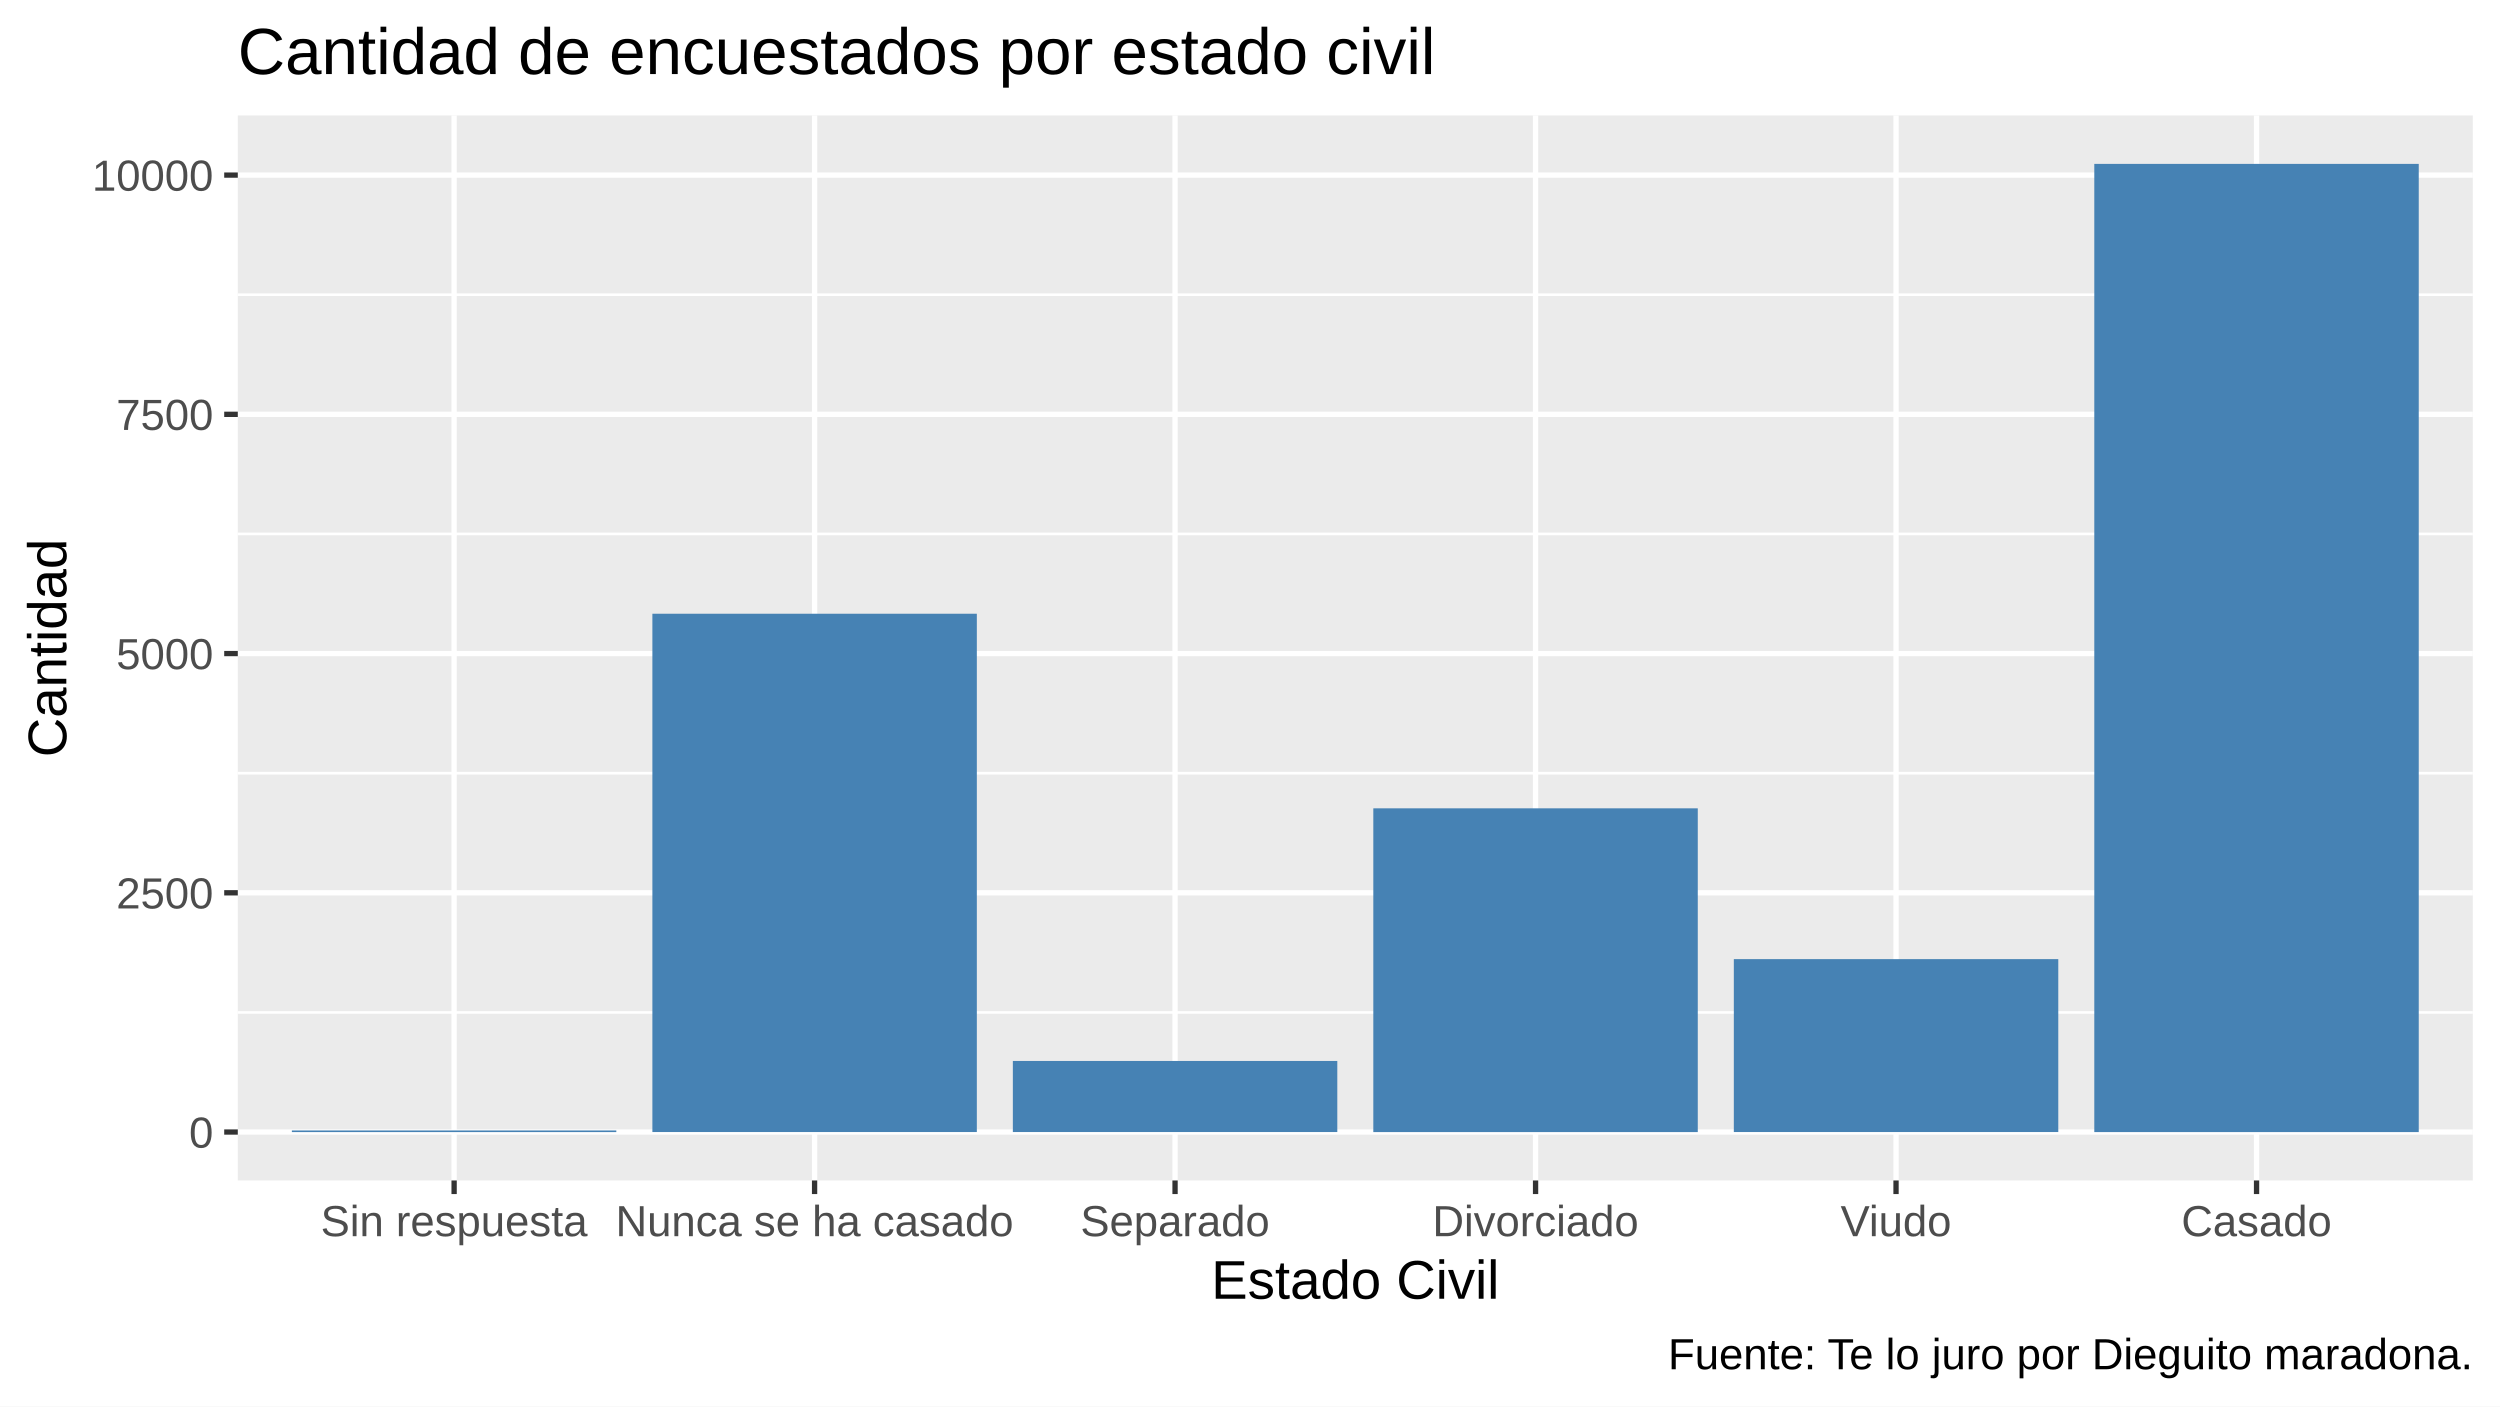
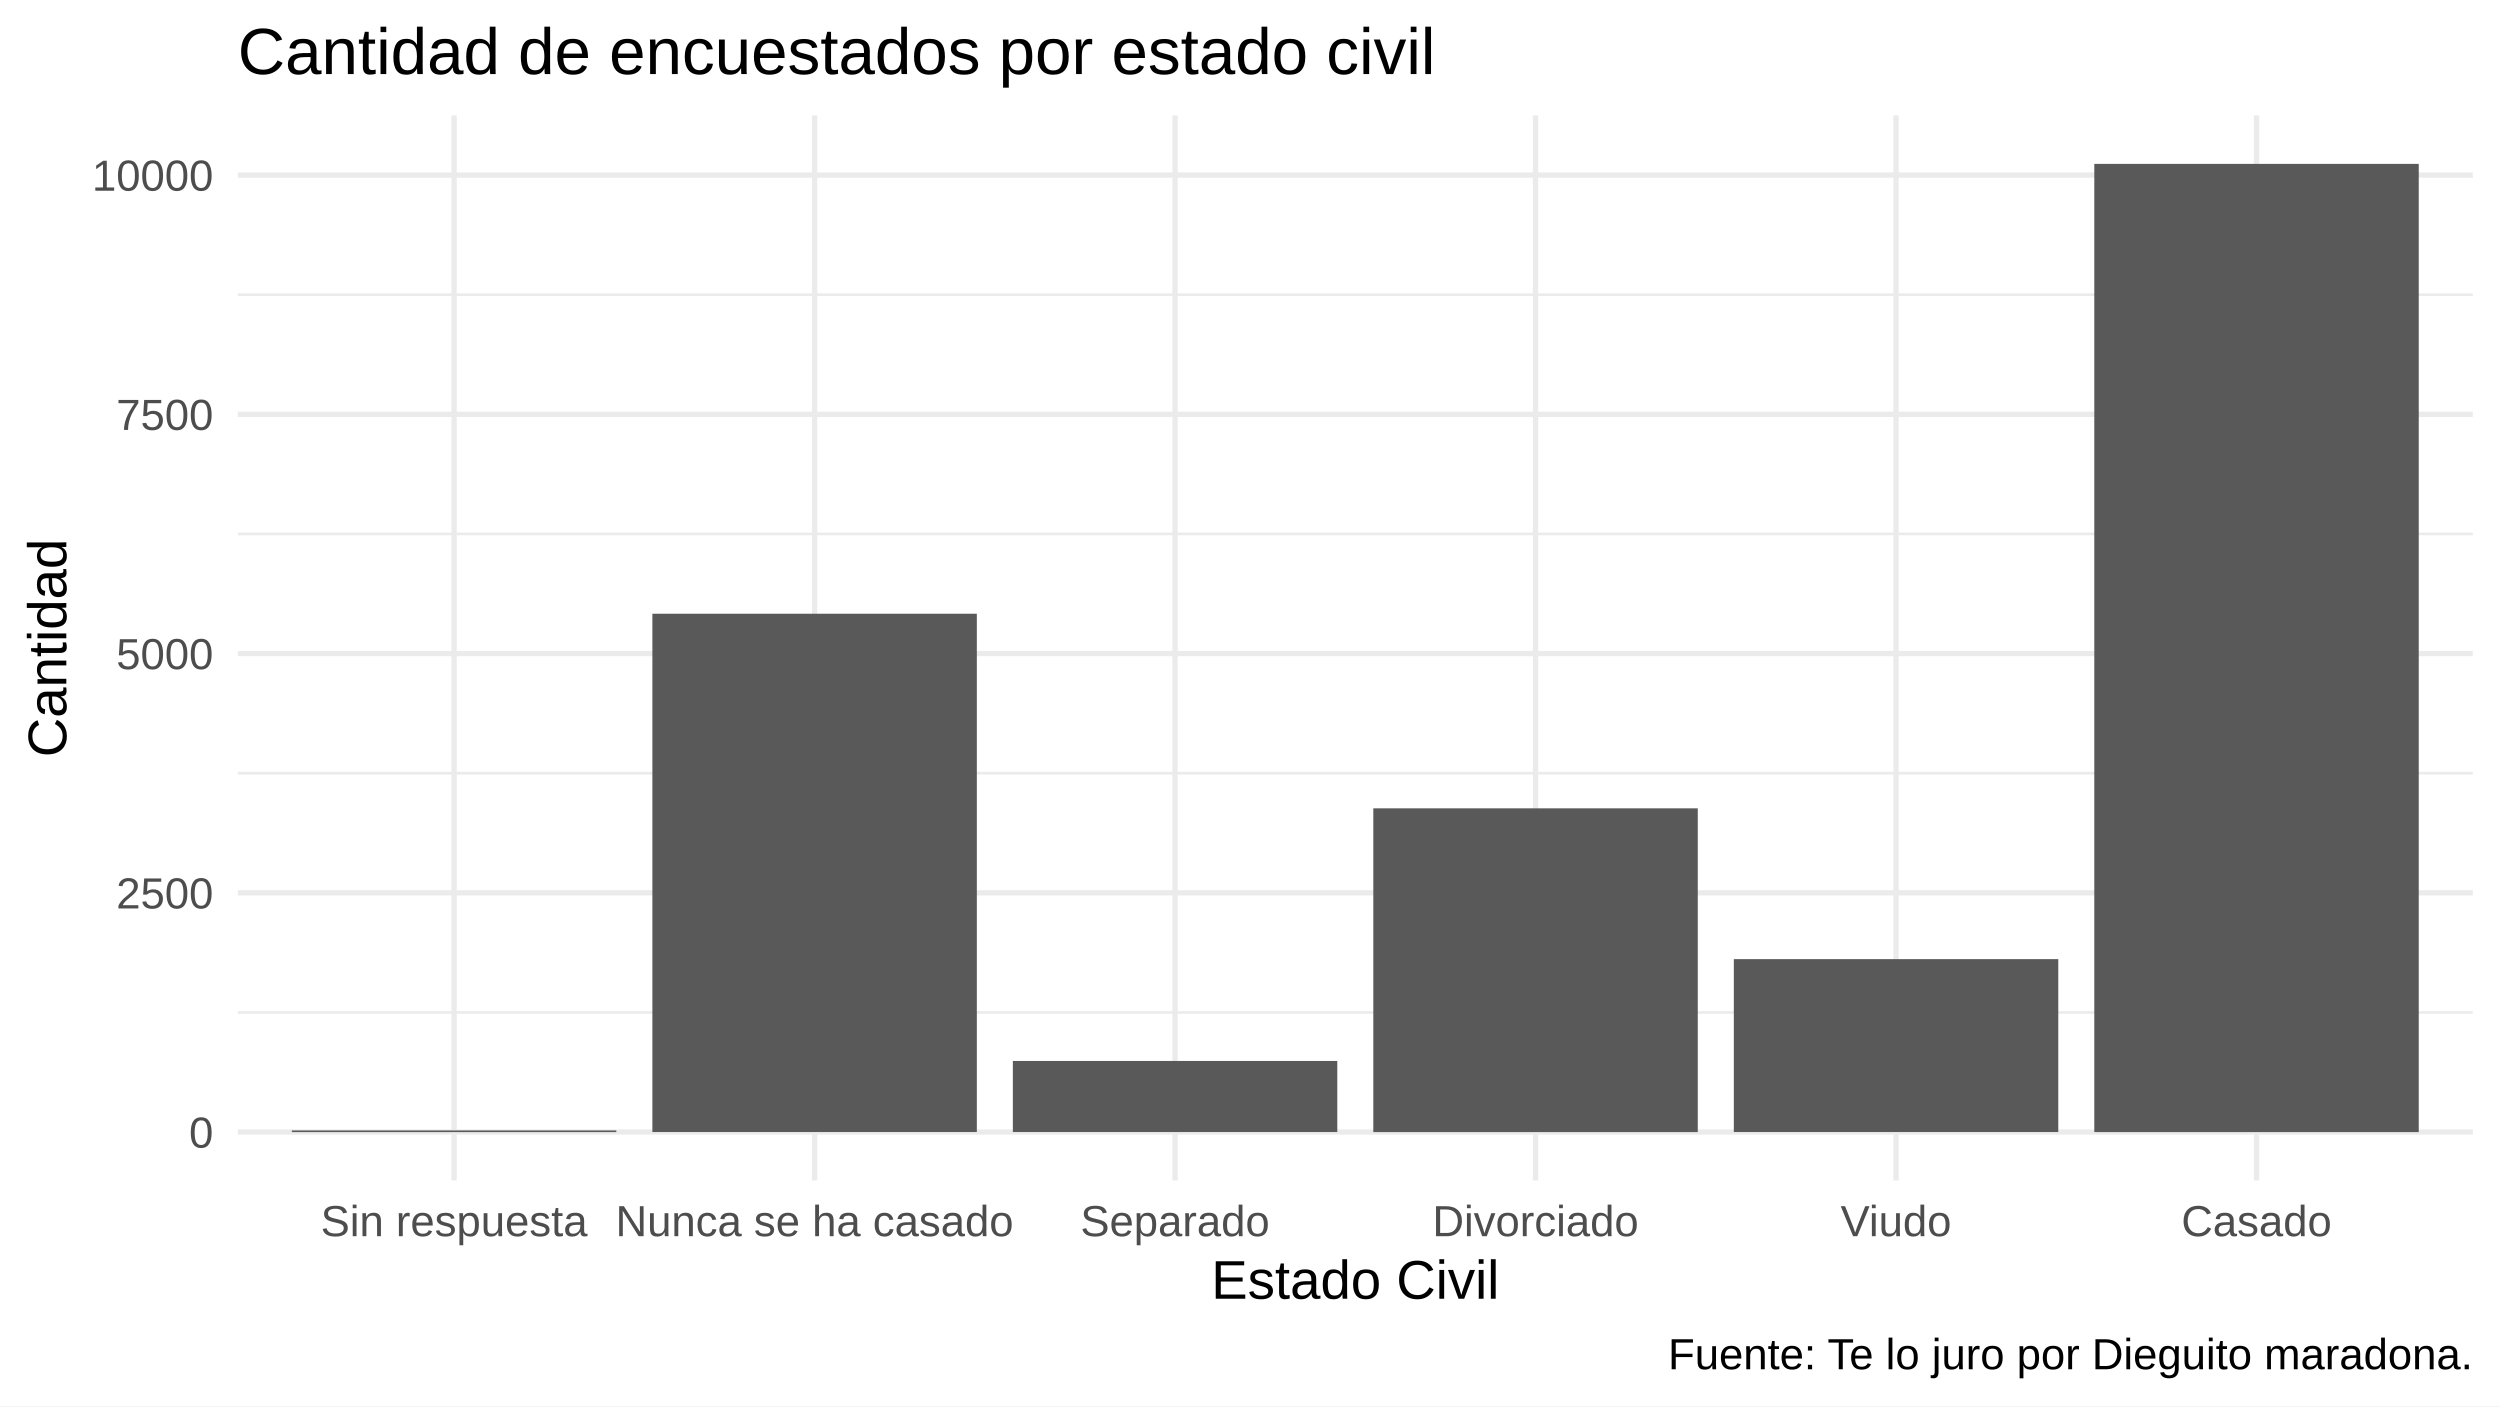
<svg xmlns="http://www.w3.org/2000/svg" class="svglite" width="504.00pt" height="283.50pt" viewBox="0 0 504.00 283.50">
  <defs>
    <style type="text/css">
    .svglite line, .svglite polyline, .svglite polygon, .svglite path, .svglite rect, .svglite circle {
      fill: none;
      stroke: #000000;
      stroke-linecap: round;
      stroke-linejoin: round;
      stroke-miterlimit: 10.00;
    }
  </style>
  </defs>
  <rect width="100%" height="100%" style="stroke: none; fill: #FFFFFF;" />
  <defs>
    <clipPath id="cpMC4wMHw1MDQuMDB8MC4wMHwyODMuNTA=">
      <rect x="0.00" y="0.00" width="504.00" height="283.50" />
    </clipPath>
  </defs>
  <g clip-path="url(#cpMC4wMHw1MDQuMDB8MC4wMHwyODMuNTA=)">
-     <rect x="0.00" y="0.00" width="504.00" height="283.50" style="stroke-width: 1.07; stroke: #FFFFFF; fill: #FFFFFF;" />
-   </g>
+ </g>
  <defs>
    <clipPath id="cpNDcuOTR8NDk4LjUyfDIzLjI4fDIzNy45OA==">
      <rect x="47.94" y="23.28" width="450.58" height="214.70" />
    </clipPath>
  </defs>
  <g clip-path="url(#cpNDcuOTR8NDk4LjUyfDIzLjI4fDIzNy45OA==)">
-     <rect x="47.94" y="23.28" width="450.58" height="214.70" style="stroke-width: 1.07; stroke: none; fill: #EBEBEB;" />
-     <polyline points="47.94,204.11 498.52,204.11 " style="stroke-width: 0.53; stroke: #FFFFFF; stroke-linecap: butt;" />
-     <polyline points="47.94,155.88 498.52,155.88 " style="stroke-width: 0.53; stroke: #FFFFFF; stroke-linecap: butt;" />
-     <polyline points="47.94,107.64 498.52,107.64 " style="stroke-width: 0.53; stroke: #FFFFFF; stroke-linecap: butt;" />
-     <polyline points="47.94,59.41 498.52,59.41 " style="stroke-width: 0.53; stroke: #FFFFFF; stroke-linecap: butt;" />
-     <polyline points="47.94,228.22 498.52,228.22 " style="stroke-width: 1.07; stroke: #FFFFFF; stroke-linecap: butt;" />
-     <polyline points="47.94,179.99 498.52,179.99 " style="stroke-width: 1.07; stroke: #FFFFFF; stroke-linecap: butt;" />
-     <polyline points="47.94,131.76 498.52,131.76 " style="stroke-width: 1.07; stroke: #FFFFFF; stroke-linecap: butt;" />
-     <polyline points="47.94,83.53 498.52,83.53 " style="stroke-width: 1.07; stroke: #FFFFFF; stroke-linecap: butt;" />
-     <polyline points="47.94,35.30 498.52,35.30 " style="stroke-width: 1.07; stroke: #FFFFFF; stroke-linecap: butt;" />
-     <polyline points="91.55,237.98 91.55,23.28 " style="stroke-width: 1.07; stroke: #FFFFFF; stroke-linecap: butt;" />
-     <polyline points="164.22,237.98 164.22,23.28 " style="stroke-width: 1.07; stroke: #FFFFFF; stroke-linecap: butt;" />
-     <polyline points="236.89,237.98 236.89,23.28 " style="stroke-width: 1.07; stroke: #FFFFFF; stroke-linecap: butt;" />
-     <polyline points="309.57,237.98 309.57,23.28 " style="stroke-width: 1.07; stroke: #FFFFFF; stroke-linecap: butt;" />
-     <polyline points="382.24,237.98 382.24,23.28 " style="stroke-width: 1.07; stroke: #FFFFFF; stroke-linecap: butt;" />
-     <polyline points="454.92,237.98 454.92,23.28 " style="stroke-width: 1.07; stroke: #FFFFFF; stroke-linecap: butt;" />
-     <rect x="58.84" y="227.90" width="65.41" height="0.33" style="stroke-width: 1.07; stroke: none; stroke-linecap: square; stroke-linejoin: miter; fill: #4682B4;" />
-     <rect x="131.52" y="123.73" width="65.41" height="104.49" style="stroke-width: 1.07; stroke: none; stroke-linecap: square; stroke-linejoin: miter; fill: #4682B4;" />
-     <rect x="204.19" y="213.89" width="65.41" height="14.33" style="stroke-width: 1.07; stroke: none; stroke-linecap: square; stroke-linejoin: miter; fill: #4682B4;" />
-     <rect x="276.86" y="162.96" width="65.41" height="65.27" style="stroke-width: 1.07; stroke: none; stroke-linecap: square; stroke-linejoin: miter; fill: #4682B4;" />
-     <rect x="349.54" y="193.36" width="65.41" height="34.86" style="stroke-width: 1.07; stroke: none; stroke-linecap: square; stroke-linejoin: miter; fill: #4682B4;" />
-     <rect x="422.21" y="33.04" width="65.41" height="195.19" style="stroke-width: 1.07; stroke: none; stroke-linecap: square; stroke-linejoin: miter; fill: #4682B4;" />
+     <polyline points="47.94,204.11 498.52,204.11 " style="stroke-width: 0.53; stroke: #EBEBEB; stroke-linecap: butt;" />
+     <polyline points="47.94,155.88 498.52,155.88 " style="stroke-width: 0.53; stroke: #EBEBEB; stroke-linecap: butt;" />
+     <polyline points="47.94,107.64 498.52,107.64 " style="stroke-width: 0.53; stroke: #EBEBEB; stroke-linecap: butt;" />
+     <polyline points="47.94,59.41 498.52,59.41 " style="stroke-width: 0.53; stroke: #EBEBEB; stroke-linecap: butt;" />
+     <polyline points="47.94,228.22 498.52,228.22 " style="stroke-width: 1.07; stroke: #EBEBEB; stroke-linecap: butt;" />
+     <polyline points="47.94,179.99 498.52,179.99 " style="stroke-width: 1.07; stroke: #EBEBEB; stroke-linecap: butt;" />
+     <polyline points="47.94,131.76 498.52,131.76 " style="stroke-width: 1.07; stroke: #EBEBEB; stroke-linecap: butt;" />
+     <polyline points="47.94,83.53 498.52,83.53 " style="stroke-width: 1.07; stroke: #EBEBEB; stroke-linecap: butt;" />
+     <polyline points="47.94,35.30 498.52,35.30 " style="stroke-width: 1.07; stroke: #EBEBEB; stroke-linecap: butt;" />
+     <polyline points="91.55,237.98 91.55,23.28 " style="stroke-width: 1.07; stroke: #EBEBEB; stroke-linecap: butt;" />
+     <polyline points="164.22,237.98 164.22,23.28 " style="stroke-width: 1.07; stroke: #EBEBEB; stroke-linecap: butt;" />
+     <polyline points="236.89,237.98 236.89,23.28 " style="stroke-width: 1.07; stroke: #EBEBEB; stroke-linecap: butt;" />
+     <polyline points="309.57,237.98 309.57,23.28 " style="stroke-width: 1.07; stroke: #EBEBEB; stroke-linecap: butt;" />
+     <polyline points="382.24,237.98 382.24,23.28 " style="stroke-width: 1.07; stroke: #EBEBEB; stroke-linecap: butt;" />
+     <polyline points="454.92,237.98 454.92,23.28 " style="stroke-width: 1.07; stroke: #EBEBEB; stroke-linecap: butt;" />
+     <rect x="58.84" y="227.90" width="65.41" height="0.33" style="stroke-width: 1.07; stroke: none; stroke-linecap: square; stroke-linejoin: miter; fill: #595959;" />
+     <rect x="131.52" y="123.73" width="65.41" height="104.49" style="stroke-width: 1.07; stroke: none; stroke-linecap: square; stroke-linejoin: miter; fill: #595959;" />
+     <rect x="204.19" y="213.89" width="65.41" height="14.33" style="stroke-width: 1.07; stroke: none; stroke-linecap: square; stroke-linejoin: miter; fill: #595959;" />
+     <rect x="276.86" y="162.96" width="65.41" height="65.27" style="stroke-width: 1.07; stroke: none; stroke-linecap: square; stroke-linejoin: miter; fill: #595959;" />
+     <rect x="349.54" y="193.36" width="65.41" height="34.86" style="stroke-width: 1.07; stroke: none; stroke-linecap: square; stroke-linejoin: miter; fill: #595959;" />
+     <rect x="422.21" y="33.04" width="65.41" height="195.19" style="stroke-width: 1.07; stroke: none; stroke-linecap: square; stroke-linejoin: miter; fill: #595959;" />
  </g>
  <g clip-path="url(#cpMC4wMHw1MDQuMDB8MC4wMHwyODMuNTA=)">
    <text x="43.01" y="231.38" text-anchor="end" style="font-size: 8.80px; fill: #4D4D4D; font-family: Arial;" textLength="4.90px" lengthAdjust="spacingAndGlyphs">0</text>
    <text x="43.01" y="183.15" text-anchor="end" style="font-size: 8.80px; fill: #4D4D4D; font-family: Arial;" textLength="19.58px" lengthAdjust="spacingAndGlyphs">2500</text>
    <text x="43.01" y="134.91" text-anchor="end" style="font-size: 8.80px; fill: #4D4D4D; font-family: Arial;" textLength="19.58px" lengthAdjust="spacingAndGlyphs">5000</text>
    <text x="43.01" y="86.68" text-anchor="end" style="font-size: 8.80px; fill: #4D4D4D; font-family: Arial;" textLength="19.58px" lengthAdjust="spacingAndGlyphs">7500</text>
    <text x="43.01" y="38.45" text-anchor="end" style="font-size: 8.80px; fill: #4D4D4D; font-family: Arial;" textLength="24.48px" lengthAdjust="spacingAndGlyphs">10000</text>
-     <polyline points="45.20,228.22 47.94,228.22 " style="stroke-width: 1.07; stroke: #333333; stroke-linecap: butt;" />
-     <polyline points="45.20,179.99 47.94,179.99 " style="stroke-width: 1.07; stroke: #333333; stroke-linecap: butt;" />
-     <polyline points="45.20,131.76 47.94,131.76 " style="stroke-width: 1.07; stroke: #333333; stroke-linecap: butt;" />
-     <polyline points="45.20,83.53 47.94,83.53 " style="stroke-width: 1.07; stroke: #333333; stroke-linecap: butt;" />
-     <polyline points="45.20,35.30 47.94,35.30 " style="stroke-width: 1.07; stroke: #333333; stroke-linecap: butt;" />
-     <polyline points="91.55,240.72 91.55,237.98 " style="stroke-width: 1.07; stroke: #333333; stroke-linecap: butt;" />
-     <polyline points="164.22,240.72 164.22,237.98 " style="stroke-width: 1.07; stroke: #333333; stroke-linecap: butt;" />
-     <polyline points="236.89,240.72 236.89,237.98 " style="stroke-width: 1.07; stroke: #333333; stroke-linecap: butt;" />
-     <polyline points="309.57,240.72 309.57,237.98 " style="stroke-width: 1.07; stroke: #333333; stroke-linecap: butt;" />
-     <polyline points="382.24,240.72 382.24,237.98 " style="stroke-width: 1.07; stroke: #333333; stroke-linecap: butt;" />
-     <polyline points="454.92,240.72 454.92,237.98 " style="stroke-width: 1.07; stroke: #333333; stroke-linecap: butt;" />
    <text x="91.55" y="249.22" text-anchor="middle" style="font-size: 8.80px; fill: #4D4D4D; font-family: Arial;" textLength="53.81px" lengthAdjust="spacingAndGlyphs">Sin respuesta</text>
    <text x="164.22" y="249.22" text-anchor="middle" style="font-size: 8.80px; fill: #4D4D4D; font-family: Arial;" textLength="80.23px" lengthAdjust="spacingAndGlyphs">Nunca se ha casado</text>
    <text x="236.89" y="249.22" text-anchor="middle" style="font-size: 8.80px; fill: #4D4D4D; font-family: Arial;" textLength="38.17px" lengthAdjust="spacingAndGlyphs">Separado</text>
    <text x="309.57" y="249.22" text-anchor="middle" style="font-size: 8.80px; fill: #4D4D4D; font-family: Arial;" textLength="41.57px" lengthAdjust="spacingAndGlyphs">Divorciado</text>
    <text x="382.24" y="249.22" text-anchor="middle" style="font-size: 8.80px; fill: #4D4D4D; font-family: Arial;" textLength="22.51px" lengthAdjust="spacingAndGlyphs">Viudo</text>
    <text x="454.92" y="249.22" text-anchor="middle" style="font-size: 8.80px; fill: #4D4D4D; font-family: Arial;" textLength="30.33px" lengthAdjust="spacingAndGlyphs">Casado</text>
    <text x="273.23" y="261.83" text-anchor="middle" style="font-size: 11.00px; font-family: Arial;" textLength="58.07px" lengthAdjust="spacingAndGlyphs">Estado Civil</text>
    <text transform="translate(13.37,130.63) rotate(-90)" text-anchor="middle" style="font-size: 11.00px; font-family: Arial;" textLength="44.04px" lengthAdjust="spacingAndGlyphs">Cantidad</text>
    <text x="47.94" y="14.94" style="font-size: 13.20px; font-family: Arial;" textLength="241.26px" lengthAdjust="spacingAndGlyphs">Cantidad de encuestados por estado civil</text>
    <text x="498.52" y="276.04" text-anchor="end" style="font-size: 8.80px; font-family: Arial;" textLength="163.35px" lengthAdjust="spacingAndGlyphs">Fuente: Te lo juro por Dieguito maradona.</text>
  </g>
</svg>
